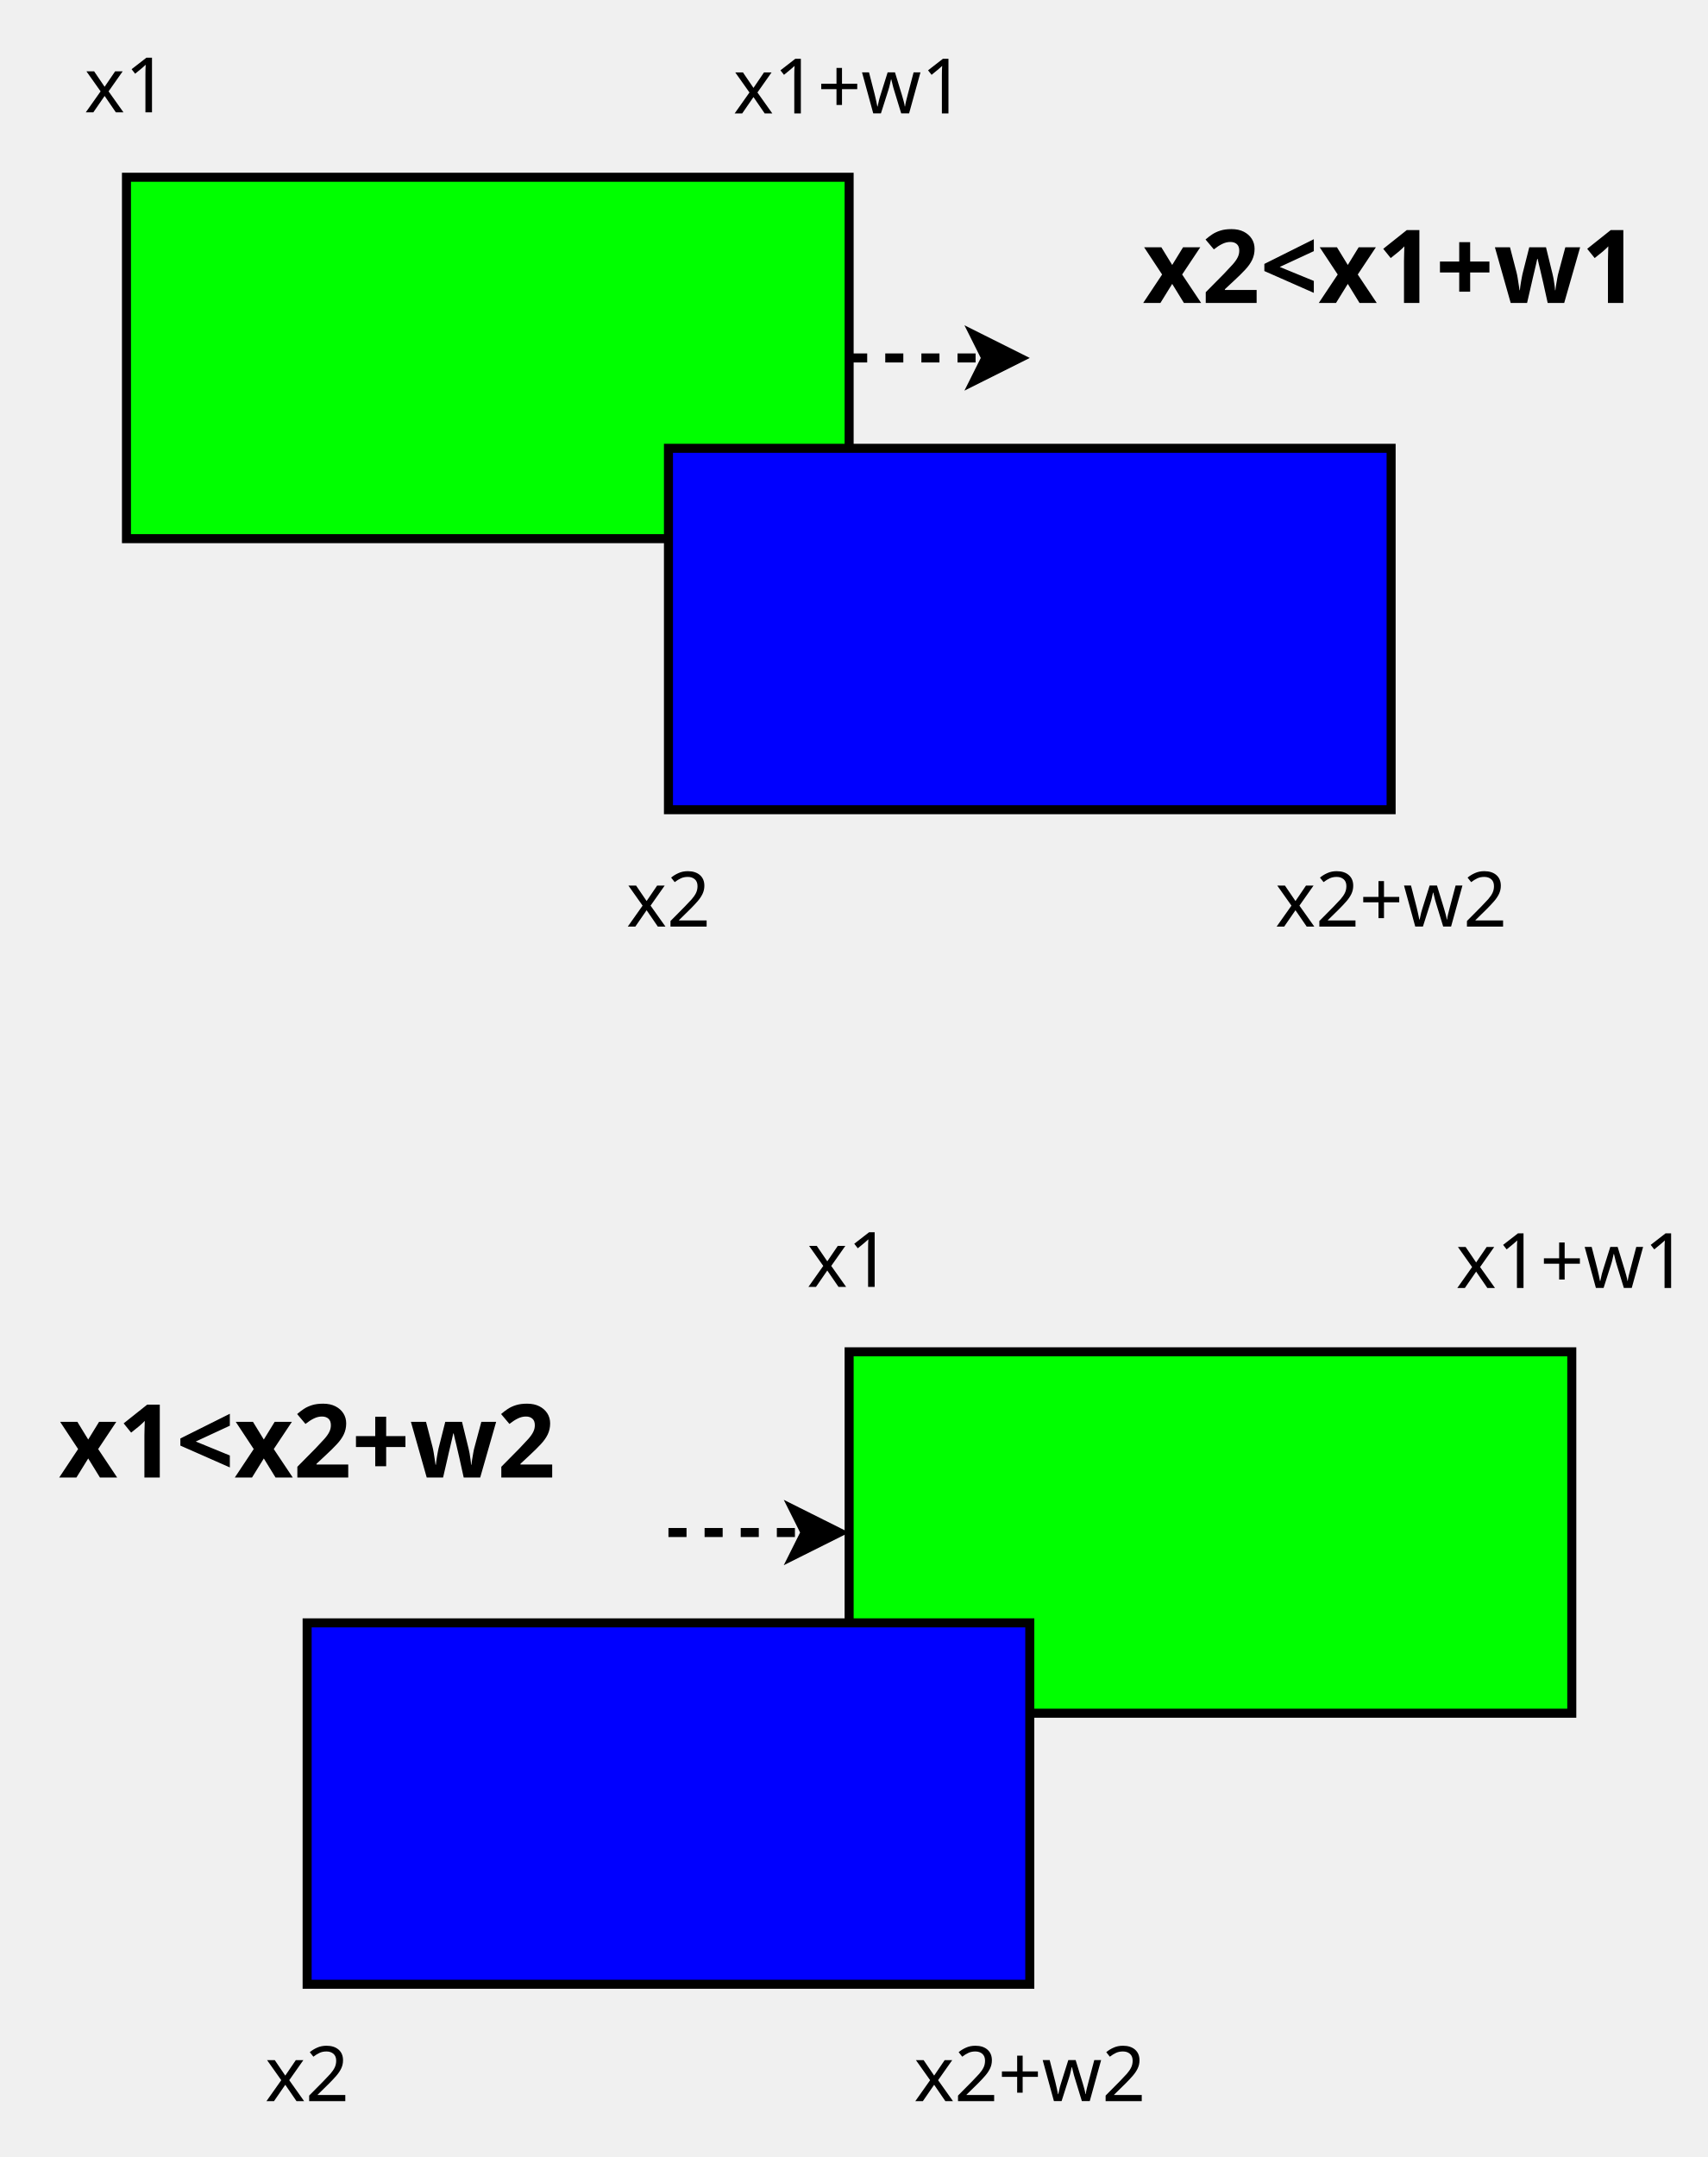
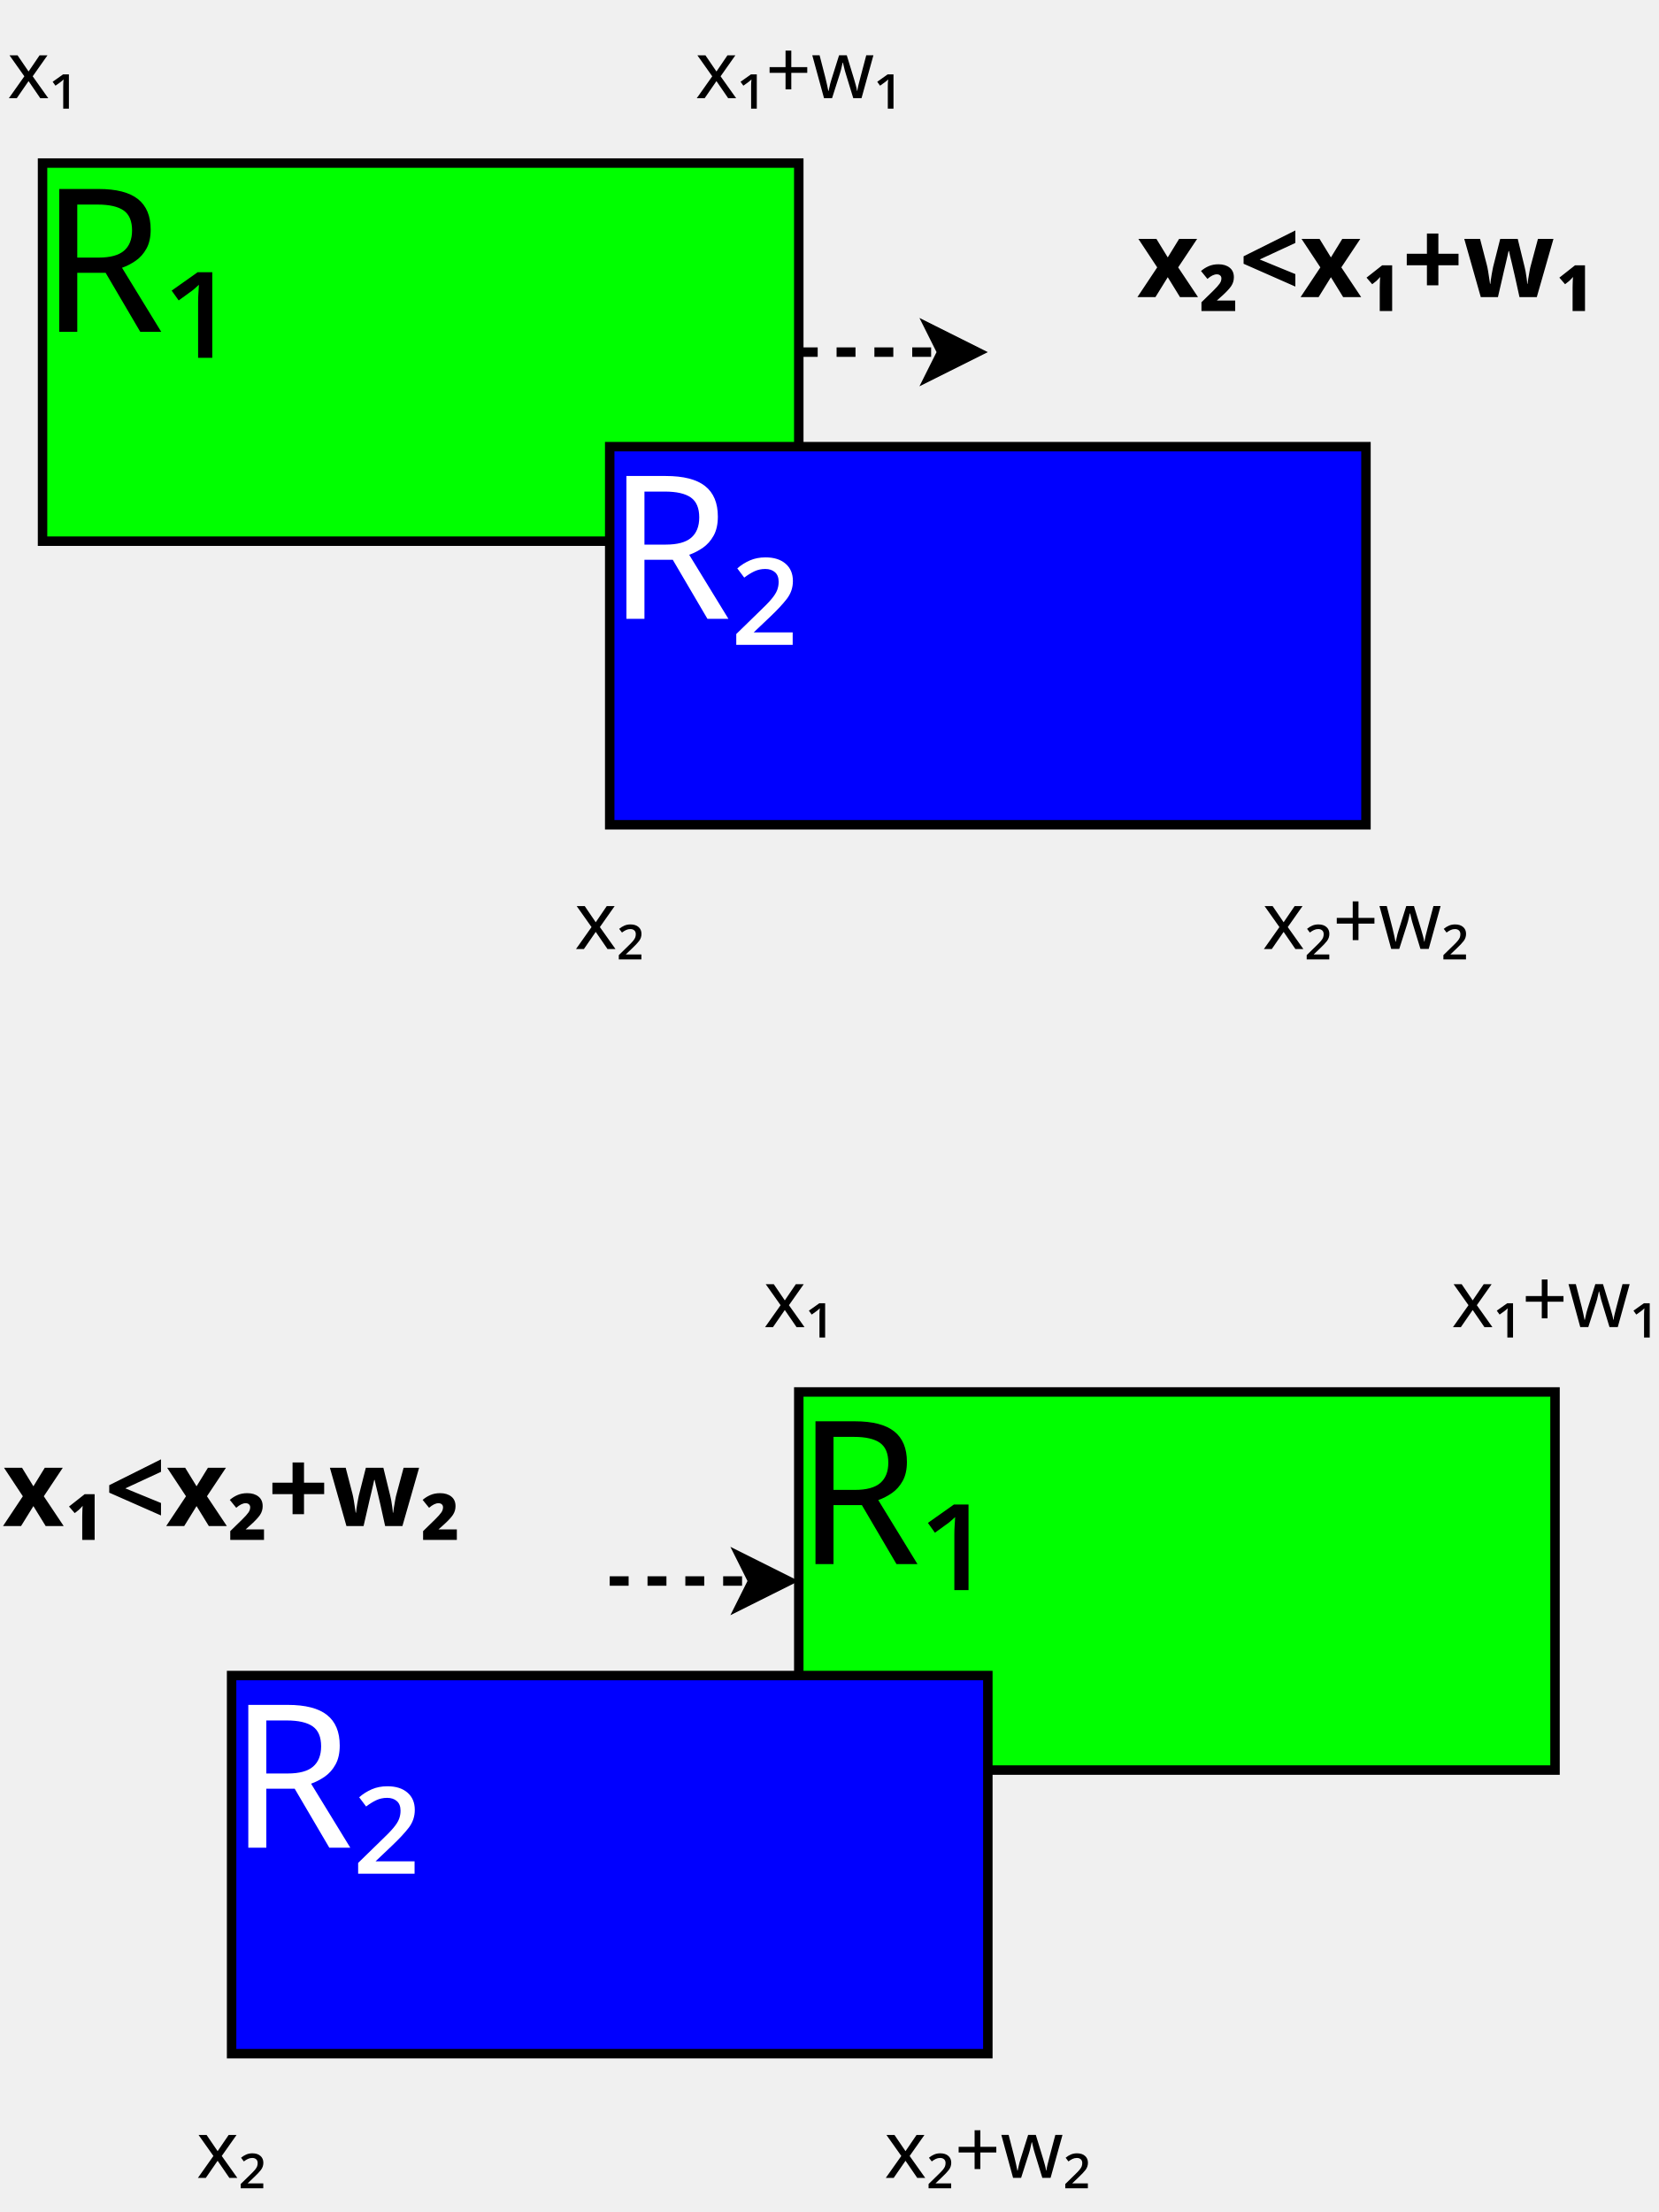
- <svg xmlns="http://www.w3.org/2000/svg" width="19cm" height="24cm" viewBox="152 169 378 461">
-   <g>
-     <rect style="fill: #00ff00" x="180" y="200" width="160" height="80" />
-     <rect style="fill: none; fill-opacity:0; stroke-width: 2; stroke: #000000" x="180" y="200" width="160" height="80" />
+ <svg xmlns="http://www.w3.org/2000/svg" width="18cm" height="24cm" viewBox="171 167 351 465">
+   <defs />
+   <g id="Background" />
+   <g id="Background">
+     <rect style="fill: #00ff00; fill-opacity: 1; stroke-opacity: 1; stroke-width: 2; stroke: #000000" x="180" y="200" width="160" height="80" rx="0" ry="0" />
+     <rect style="fill: #0000ff; fill-opacity: 1; stroke-opacity: 1; stroke-width: 2; stroke: #000000" x="300" y="260" width="160" height="80" rx="0" ry="0" />
+     <text font-size="16.933" style="fill: #000000; fill-opacity: 1; stroke: none;text-anchor:middle;font-family:sans-serif;font-style:normal;font-weight:normal" x="180" y="186.286">
+       <tspan x="180" y="186.286">x₁</tspan>
+     </text>
+     <text font-size="16.933" style="fill: #000000; fill-opacity: 1; stroke: none;text-anchor:middle;font-family:sans-serif;font-style:normal;font-weight:normal" x="340" y="186.286">
+       <tspan x="340" y="186.286">x₁+w₁</tspan>
+     </text>
+     <text font-size="16.933" style="fill: #000000; fill-opacity: 1; stroke: none;text-anchor:middle;font-family:sans-serif;font-style:normal;font-weight:normal" x="300" y="366.286">
+       <tspan x="300" y="366.286">x₂</tspan>
+     </text>
+     <text font-size="16.933" style="fill: #000000; fill-opacity: 1; stroke: none;text-anchor:middle;font-family:sans-serif;font-style:normal;font-weight:normal" x="460" y="366.286">
+       <tspan x="460" y="366.286">x₂+w₂</tspan>
+     </text>
+     <rect style="fill: #00ff00; fill-opacity: 1; stroke-opacity: 1; stroke-width: 2; stroke: #000000" x="340" y="460" width="160" height="80" rx="0" ry="0" />
+     <rect style="fill: #0000ff; fill-opacity: 1; stroke-opacity: 1; stroke-width: 2; stroke: #000000" x="220" y="520" width="160" height="80" rx="0" ry="0" />
+     <text font-size="16.933" style="fill: #000000; fill-opacity: 1; stroke: none;text-anchor:middle;font-family:sans-serif;font-style:normal;font-weight:normal" x="340" y="446.286">
+       <tspan x="340" y="446.286">x₁</tspan>
+     </text>
+     <text font-size="16.933" style="fill: #000000; fill-opacity: 1; stroke: none;text-anchor:middle;font-family:sans-serif;font-style:normal;font-weight:normal" x="500" y="446.286">
+       <tspan x="500" y="446.286">x₁+w₁</tspan>
+     </text>
+     <text font-size="16.933" style="fill: #000000; fill-opacity: 1; stroke: none;text-anchor:middle;font-family:sans-serif;font-style:normal;font-weight:normal" x="220" y="626.286">
+       <tspan x="220" y="626.286">x₂</tspan>
+     </text>
+     <text font-size="16.933" style="fill: #000000; fill-opacity: 1; stroke: none;text-anchor:middle;font-family:sans-serif;font-style:normal;font-weight:normal" x="380" y="626.286">
+       <tspan x="380" y="626.286">x₂+w₂</tspan>
+     </text>
+     <g>
+       <line style="fill: none; stroke-opacity: 1; stroke-width: 2; stroke-dasharray: 4; stroke: #000000" x1="340" y1="240" x2="370.264" y2="240" />
+       <polygon style="fill: #000000; fill-opacity: 1; stroke-opacity: 1; stroke-width: 2; stroke: #000000" fill-rule="evenodd" points="377.764,240 367.764,245 370.264,240 367.764,235 " />
+     </g>
+     <g>
+       <line style="fill: none; stroke-opacity: 1; stroke-width: 2; stroke-dasharray: 4; stroke: #000000" x1="300" y1="500" x2="330.264" y2="500" />
+       <polygon style="fill: #000000; fill-opacity: 1; stroke-opacity: 1; stroke-width: 2; stroke: #000000" fill-rule="evenodd" points="337.764,500 327.764,505 330.264,500 327.764,495 " />
+     </g>
+     <text font-size="22.578" style="fill: #000000; fill-opacity: 1; stroke: none;text-anchor:middle;font-family:sans-serif;font-style:normal;font-weight:700" x="220" y="488.365">
+       <tspan x="220" y="488.365">x₁&lt;x₂+w₂</tspan>
+     </text>
+     <text font-size="22.578" style="fill: #000000; fill-opacity: 1; stroke: none;text-anchor:middle;font-family:sans-serif;font-style:normal;font-weight:700" x="460" y="228.365">
+       <tspan x="460" y="228.365">x₂&lt;x₁+w₁</tspan>
+     </text>
+     <text font-size="42.333" style="fill: #000000; fill-opacity: 1; stroke: none;text-anchor:middle;font-family:sans-serif;font-style:normal;font-weight:normal" x="200" y="235.703">
+       <tspan x="200" y="235.703">R₁</tspan>
+     </text>
+     <text font-size="42.333" style="fill: #000000; fill-opacity: 1; stroke: none;text-anchor:middle;font-family:sans-serif;font-style:normal;font-weight:normal" x="360" y="496.425">
+       <tspan x="360" y="496.425">R₁</tspan>
+     </text>
+     <text font-size="42.333" style="fill: #ffffff; fill-opacity: 1; stroke: none;text-anchor:middle;font-family:sans-serif;font-style:normal;font-weight:normal" x="320" y="296.425">
+       <tspan x="320" y="296.425">R₂</tspan>
+     </text>
+     <text font-size="42.333" style="fill: #ffffff; fill-opacity: 1; stroke: none;text-anchor:middle;font-family:sans-serif;font-style:normal;font-weight:normal" x="240" y="556.425">
+       <tspan x="240" y="556.425">R₂</tspan>
+     </text>
  </g>
-   <g>
-     <rect style="fill: #0000ff" x="300" y="260" width="160" height="80" />
-     <rect style="fill: none; fill-opacity:0; stroke-width: 2; stroke: #000000" x="300" y="260" width="160" height="80" />
-   </g>
-   <text font-size="16.933" style="fill: #000000;text-anchor:middle;font-family:sans-serif;font-style:normal;font-weight:normal" x="180" y="185.628">
-     <tspan x="180" y="185.628">x1</tspan>
-   </text>
-   <text font-size="16.933" style="fill: #000000;text-anchor:middle;font-family:sans-serif;font-style:normal;font-weight:normal" x="340" y="185.875">
-     <tspan x="340" y="185.875">x1+w1</tspan>
-   </text>
-   <text font-size="16.933" style="fill: #000000;text-anchor:middle;font-family:sans-serif;font-style:normal;font-weight:normal" x="300" y="365.875">
-     <tspan x="300" y="365.875">x2</tspan>
-   </text>
-   <text font-size="16.933" style="fill: #000000;text-anchor:middle;font-family:sans-serif;font-style:normal;font-weight:normal" x="460" y="365.875">
-     <tspan x="460" y="365.875">x2+w2</tspan>
-   </text>
-   <g>
-     <rect style="fill: #00ff00" x="340" y="460" width="160" height="80" />
-     <rect style="fill: none; fill-opacity:0; stroke-width: 2; stroke: #000000" x="340" y="460" width="160" height="80" />
-   </g>
-   <g>
-     <rect style="fill: #0000ff" x="220" y="520" width="160" height="80" />
-     <rect style="fill: none; fill-opacity:0; stroke-width: 2; stroke: #000000" x="220" y="520" width="160" height="80" />
-   </g>
-   <text font-size="16.933" style="fill: #000000;text-anchor:middle;font-family:sans-serif;font-style:normal;font-weight:normal" x="340" y="445.628">
-     <tspan x="340" y="445.628">x1</tspan>
-   </text>
-   <text font-size="16.933" style="fill: #000000;text-anchor:middle;font-family:sans-serif;font-style:normal;font-weight:normal" x="500" y="445.875">
-     <tspan x="500" y="445.875">x1+w1</tspan>
-   </text>
-   <text font-size="16.933" style="fill: #000000;text-anchor:middle;font-family:sans-serif;font-style:normal;font-weight:normal" x="220" y="625.875">
-     <tspan x="220" y="625.875">x2</tspan>
-   </text>
-   <text font-size="16.933" style="fill: #000000;text-anchor:middle;font-family:sans-serif;font-style:normal;font-weight:normal" x="380" y="625.875">
-     <tspan x="380" y="625.875">x2+w2</tspan>
-   </text>
-   <g>
-     <line style="fill: none; fill-opacity:0; stroke-width: 2; stroke-dasharray: 4; stroke: #000000" x1="340" y1="240" x2="370.264" y2="240" />
-     <polygon style="fill: #000000" points="377.764,240 367.764,245 370.264,240 367.764,235 " />
-     <polygon style="fill: none; fill-opacity:0; stroke-width: 2; stroke: #000000" points="377.764,240 367.764,245 370.264,240 367.764,235 " />
-   </g>
-   <g>
-     <line style="fill: none; fill-opacity:0; stroke-width: 2; stroke-dasharray: 4; stroke: #000000" x1="300" y1="500" x2="330.264" y2="500" />
-     <polygon style="fill: #000000" points="337.764,500 327.764,505 330.264,500 327.764,495 " />
-     <polygon style="fill: none; fill-opacity:0; stroke-width: 2; stroke: #000000" points="337.764,500 327.764,505 330.264,500 327.764,495 " />
-   </g>
-   <text font-size="22.578" style="fill: #000000;text-anchor:middle;font-family:sans-serif;font-style:normal;font-weight:700" x="220" y="487.825">
-     <tspan x="220" y="487.825">x1&lt;x2+w2</tspan>
-   </text>
-   <text font-size="22.578" style="fill: #000000;text-anchor:middle;font-family:sans-serif;font-style:normal;font-weight:700" x="460" y="227.825">
-     <tspan x="460" y="227.825">x2&lt;x1+w1</tspan>
-   </text>
</svg>
